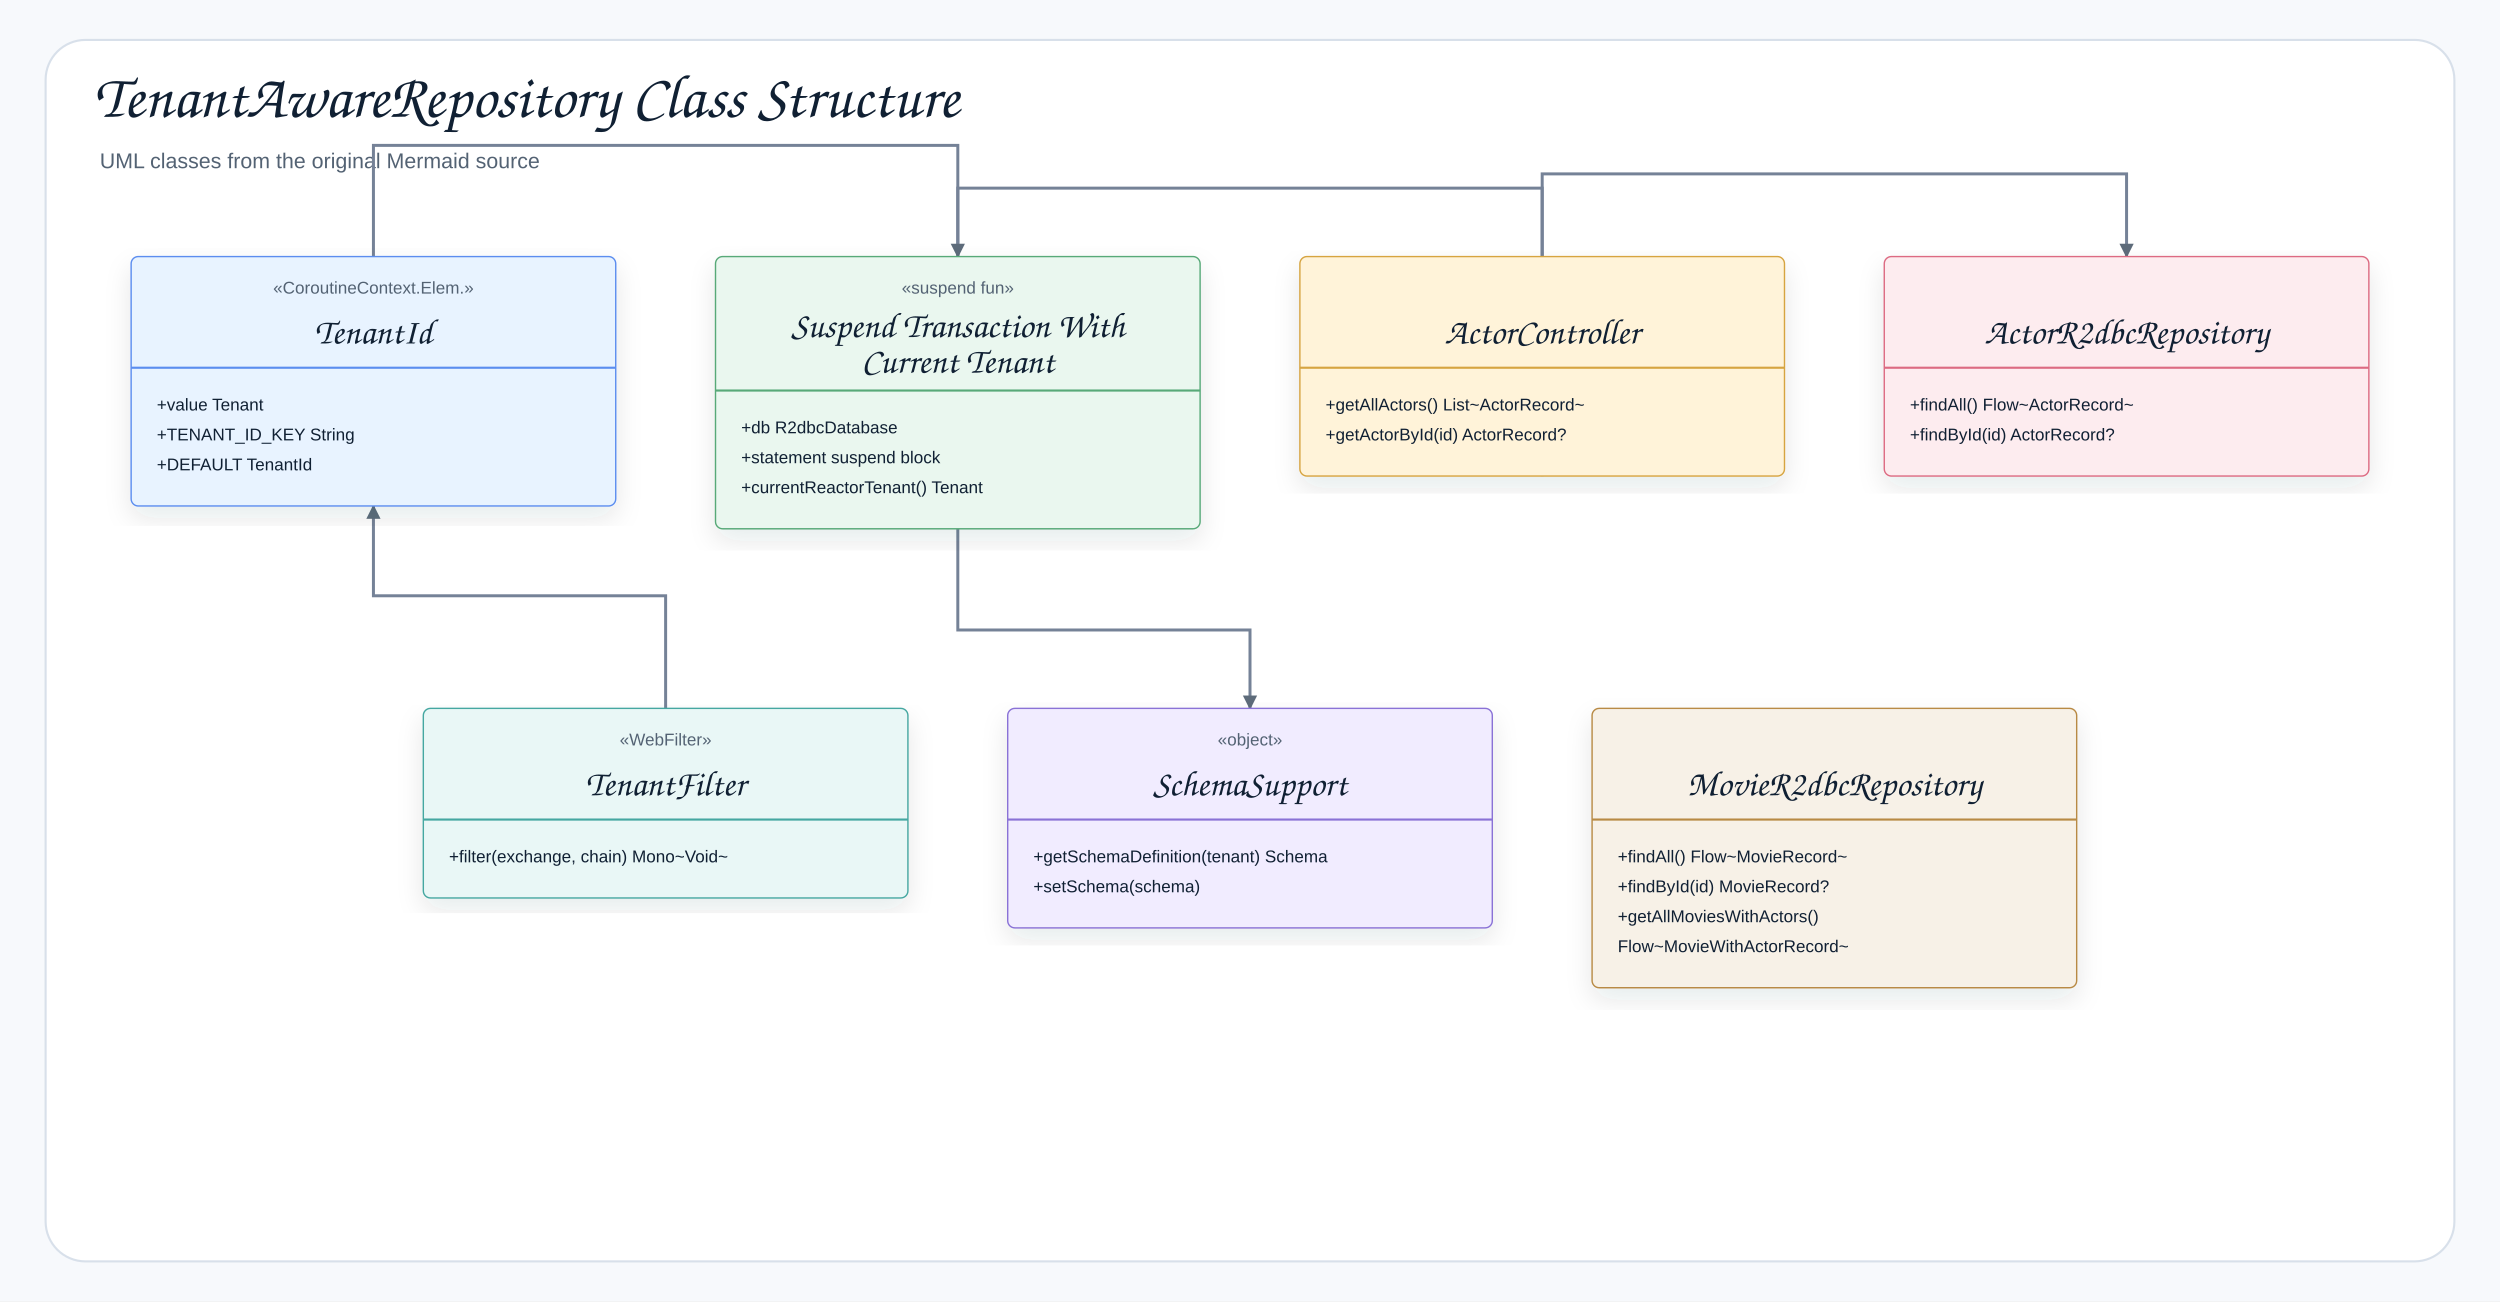
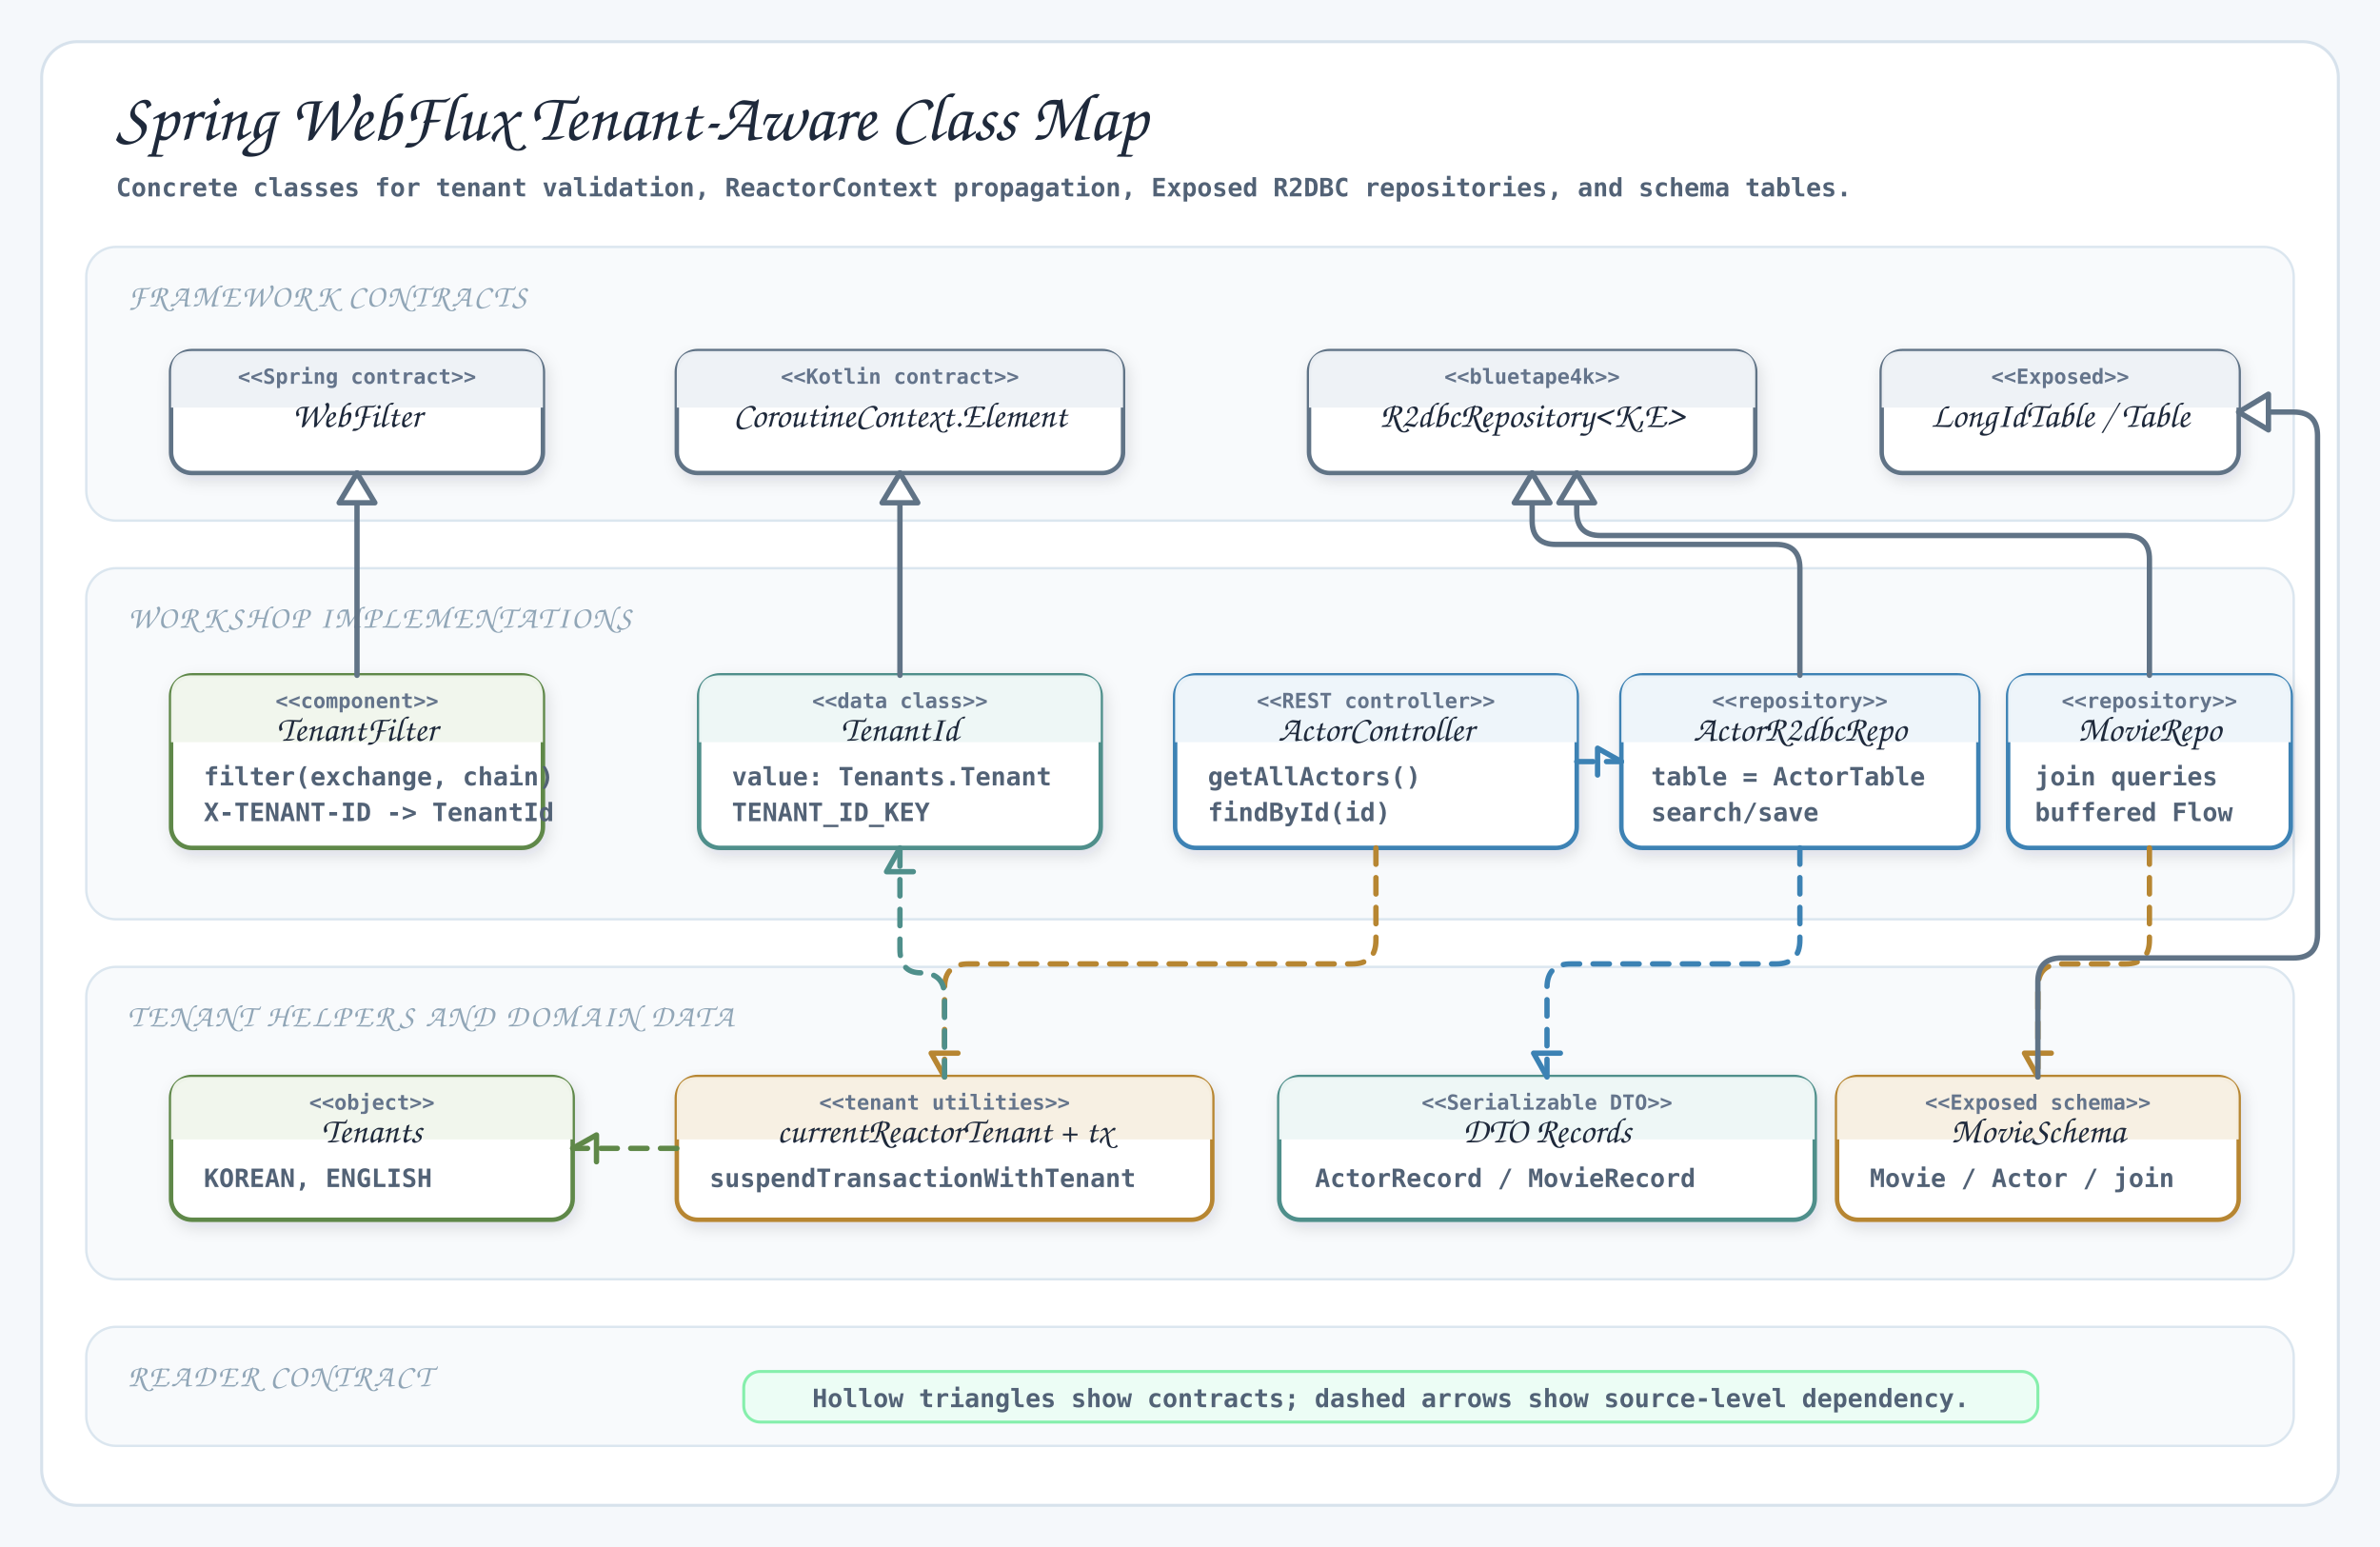
- <svg xmlns="http://www.w3.org/2000/svg" width="1754" height="913" viewBox="0 0 1754 913" role="img" aria-label="TenantAwareRepository Class Structure">
+ <svg xmlns="http://www.w3.org/2000/svg" viewBox="0 0 1600 1040" width="1600" height="1040" role="img" aria-label="Spring WebFlux tenant-aware class map">
  <defs>
-     <filter id="shadow" x="-8%" y="-8%" width="116%" height="116%">
-       <feDropShadow dx="0" dy="8" stdDeviation="9" flood-color="#1f2937" flood-opacity="0.10" />
+     <filter id="softShadow" x="-10%" y="-10%" width="120%" height="130%">
+       <feDropShadow dx="2" dy="4" stdDeviation="5" flood-color="#1f2937" flood-opacity="0.12" />
    </filter>
-     <marker id="openArrow" markerUnits="userSpaceOnUse" markerWidth="10" markerHeight="10" refX="9" refY="5" orient="auto">
-       <path d="M 0 0 L 10 5 L 0 10 Z" fill="#5D6B7A" />
-     </marker>
-     <marker id="inheritArrow" markerUnits="userSpaceOnUse" markerWidth="10" markerHeight="10" refX="9" refY="5" orient="auto">
-       <path d="M 0 0 L 10 5 L 0 10 Z" fill="#ffffff" />
-     </marker>
    <style>
-     .canvas{fill:#f7f9fc}.frame{fill:#fff;stroke:#d8e0ea;stroke-width:1.5}
-     .title{font-family:"Architects Daughter","Comic Sans MS","Comic Sans",cursive;font-size:43px;font-weight:400;fill:#102033}
-     .subtitle{font-family:"Comic Sans MS","Comic Sans","Comic Neue",Arial,sans-serif;font-size:15px;font-weight:400;fill:#536273}
-     .label{font-family:"Architects Daughter","Comic Sans MS","Comic Sans",cursive;font-size:25px;font-weight:400;fill:#102033}
-     .smallLabel{font-family:"Architects Daughter","Comic Sans MS","Comic Sans",cursive;font-size:21px;font-weight:400;fill:#102033}
-     .mono{font-family:"Comic Sans MS","Comic Sans","Comic Neue",Arial,sans-serif;font-size:12px;font-weight:400;fill:#102033}
-     .small{font-family:"Comic Sans MS","Comic Sans","Comic Neue",Arial,sans-serif;font-size:12px;font-weight:400;fill:#536273}
-     .strong{font-family:"Comic Sans MS","Comic Sans","Comic Neue",Arial,sans-serif;font-size:13px;font-weight:400;fill:#102033}
-     .card{stroke-width:2.1;filter:url(#shadow)}.compartment{stroke-width:1.5;fill:none}
-     .line{stroke:#758297;stroke-width:2.1;fill:none;marker-end:url(#openArrow)}
-     .plainLine{stroke:#758297;stroke-width:2.1;fill:none}
-     .dashed{stroke:#758297;stroke-width:2.1;stroke-dasharray:7 6;fill:none;marker-end:url(#openArrow)}
-     .inheritLine{stroke:#758297;stroke-width:2.2;fill:none;marker-end:url(#inheritArrow)}
-     .implLine{stroke:#758297;stroke-width:2.2;stroke-dasharray:8 7;fill:none;marker-end:url(#inheritArrow)}
-   </style>
+       .canvas{fill:#f5f8fb}
+       .frame{fill:#fff;stroke:#d7e2ec;stroke-width:2}
+       .lane{fill:#f8fafc;stroke:#dbe6ef;stroke-width:1.6}
+       .laneTitle{font-family:"Architects Daughter","Comic Sans MS",cursive;font-size:21px;letter-spacing:.08em;fill:#91a6b7}
+       .title{font-family:"Architects Daughter","Comic Sans MS",cursive;font-size:46px;fill:#1e293b}
+       .subtitle,.detail,.note{font-family:"Comic Mono","SFMono-Regular",monospace;font-size:17px;fill:#526276;font-weight:700}
+       .tiny{font-family:"Comic Mono","SFMono-Regular",monospace;font-size:14px;fill:#64748b;font-weight:700}
+       .cardTitle{font-family:"Architects Daughter","Comic Sans MS",cursive;font-size:24px;fill:#1e293b}
+       .card{filter:url(#softShadow)}
+       .header{opacity:.97}
+       .connector{fill:none;stroke-width:3.6;stroke-linecap:round;stroke-linejoin:round}
+       .dash{stroke-dasharray:11 9}
+       .blue{stroke:#3c82b4}.green{stroke:#5f8848}.gold{stroke:#b78632}.teal{stroke:#4f8f8b}.red{stroke:#b76b6b}.slate{stroke:#607386}
+       .blueFill{fill:#eef5fa}.greenFill{fill:#f1f6ec}.goldFill{fill:#f7f0e2}.tealFill{fill:#eef7f6}.redFill{fill:#f8eeee}.slateFill{fill:#eef2f6}
+       .noteBox{fill:#ecfdf5;stroke:#86efac;stroke-width:2}
+     </style>
  </defs>
-   <rect class="canvas" width="1754" height="913" />
-   <rect class="frame" x="32" y="28" width="1690" height="857" rx="28" />
-   <text class="title" x="66" y="82">TenantAwareRepository Class Structure</text>
-   <text class="subtitle" x="70" y="118">UML classes from the original Mermaid source</text>
-   <path class="line" d="M672 180 L672 102 L262 102 L262 355" data-connector="line" />
-   <path class="line" d="M672 371 L672 442 L877 442 L877 497" data-connector="line" />
-   <path class="line" d="M1082 334 L1082 122 L1492 122 L1492 180" data-connector="line" />
-   <path class="line" d="M1082 334 L1082 132 L672 132 L672 180" data-connector="line" />
-   <path class="line" d="M467 497 L467 418 L262 418 L262 355" data-connector="line" />
-   <g transform="translate(92,180)">
-     <rect filter="url(#shadow)" x="0" y="0" width="340" height="175" rx="5" fill="#E8F3FF" stroke="#5B8DEF" />
-     <line class="compartment" x1="0" y1="78" x2="340" y2="78" stroke="#5B8DEF" />
-     <text class="small" x="170" y="26" text-anchor="middle">«CoroutineContext.Elem.»</text>
-     <text class="label" x="170" y="61" text-anchor="middle">TenantId</text>
-     <text class="mono" x="18" y="108">+value Tenant</text>
-     <text class="mono" x="18" y="129">+TENANT_ID_KEY String</text>
-     <text class="mono" x="18" y="150">+DEFAULT TenantId</text>
+   <rect width="1600" height="1040" class="canvas" />
+   <rect x="28" y="28" width="1544" height="984" rx="24" class="frame" />
+   <text x="78" y="94" class="title">Spring WebFlux Tenant-Aware Class Map</text>
+   <text x="78" y="132" class="subtitle">Concrete classes for tenant validation, ReactorContext propagation, Exposed R2DBC repositories, and schema tables.</text>
+   <rect x="58" y="166" width="1484" height="184" rx="20" class="lane" />
+   <text x="86" y="206" class="laneTitle">FRAMEWORK CONTRACTS</text>
+   <rect x="58" y="382" width="1484" height="236" rx="20" class="lane" />
+   <text x="86" y="422" class="laneTitle">WORKSHOP IMPLEMENTATIONS</text>
+   <rect x="58" y="650" width="1484" height="210" rx="20" class="lane" />
+   <text x="86" y="690" class="laneTitle">TENANT HELPERS AND DOMAIN DATA</text>
+   <rect x="58" y="892" width="1484" height="80" rx="20" class="lane" />
+   <text x="86" y="932" class="laneTitle">READER CONTRACT</text>
+   <g data-card="WebFilter" data-x="115" data-y="236" data-width="250" data-height="82">
+     <rect x="115" y="236" width="250" height="82" rx="14" fill="#fff" stroke="#607386" stroke-width="3" class="card" />
+     <path class="header slateFill" d="M115,274 L115,250 Q115,236 129,236 L351,236 Q365,236 365,250 L365,274 Z" />
+     <text x="240" y="258" class="tiny" text-anchor="middle">&lt;&lt;Spring contract&gt;&gt;</text>
+     <text x="240" y="287" class="cardTitle" text-anchor="middle">WebFilter</text>
  </g>
-   <g transform="translate(502,180)">
-     <rect filter="url(#shadow)" x="0" y="0" width="340" height="191" rx="5" fill="#EAF7EF" stroke="#58A978" />
-     <line class="compartment" x1="0" y1="94" x2="340" y2="94" stroke="#58A978" />
-     <text class="small" x="170" y="26" text-anchor="middle">«suspend fun»</text>
-     <text class="label" x="170" y="56.5" text-anchor="middle">Suspend Transaction With</text>
-     <text class="label" x="170" y="81.5" text-anchor="middle">Current Tenant</text>
-     <text class="mono" x="18" y="124">+db R2dbcDatabase</text>
-     <text class="mono" x="18" y="145">+statement suspend block</text>
-     <text class="mono" x="18" y="166">+currentReactorTenant() Tenant</text>
+   <g data-card="CoroutineContext.Element" data-x="455" data-y="236" data-width="300" data-height="82">
+     <rect x="455" y="236" width="300" height="82" rx="14" fill="#fff" stroke="#607386" stroke-width="3" class="card" />
+     <path class="header slateFill" d="M455,274 L455,250 Q455,236 469,236 L741,236 Q755,236 755,250 L755,274 Z" />
+     <text x="605" y="258" class="tiny" text-anchor="middle">&lt;&lt;Kotlin contract&gt;&gt;</text>
+     <text x="605" y="287" class="cardTitle" text-anchor="middle">CoroutineContext.Element</text>
  </g>
-   <g transform="translate(912,180)">
-     <rect filter="url(#shadow)" x="0" y="0" width="340" height="154" rx="5" fill="#FFF3D9" stroke="#D6A441" />
-     <line class="compartment" x1="0" y1="78" x2="340" y2="78" stroke="#D6A441" />
-     <text class="small" x="170" y="26" text-anchor="middle" />
-     <text class="label" x="170" y="61" text-anchor="middle">ActorController</text>
-     <text class="mono" x="18" y="108">+getAllActors() List~ActorRecord~</text>
-     <text class="mono" x="18" y="129">+getActorById(id) ActorRecord?</text>
+   <g data-card="R2dbcRepository" data-x="880" data-y="236" data-width="300" data-height="82">
+     <rect x="880" y="236" width="300" height="82" rx="14" fill="#fff" stroke="#607386" stroke-width="3" class="card" />
+     <path class="header slateFill" d="M880,274 L880,250 Q880,236 894,236 L1166,236 Q1180,236 1180,250 L1180,274 Z" />
+     <text x="1030" y="258" class="tiny" text-anchor="middle">&lt;&lt;bluetape4k&gt;&gt;</text>
+     <text x="1030" y="287" class="cardTitle" text-anchor="middle">R2dbcRepository&lt;K,E&gt;</text>
  </g>
-   <g transform="translate(1322,180)">
-     <rect filter="url(#shadow)" x="0" y="0" width="340" height="154" rx="5" fill="#FDECEF" stroke="#DC6B82" />
-     <line class="compartment" x1="0" y1="78" x2="340" y2="78" stroke="#DC6B82" />
-     <text class="small" x="170" y="26" text-anchor="middle" />
-     <text class="label" x="170" y="61" text-anchor="middle">ActorR2dbcRepository</text>
-     <text class="mono" x="18" y="108">+findAll() Flow~ActorRecord~</text>
-     <text class="mono" x="18" y="129">+findById(id) ActorRecord?</text>
+   <g data-card="Exposed Tables" data-x="1265" data-y="236" data-width="240" data-height="82">
+     <rect x="1265" y="236" width="240" height="82" rx="14" fill="#fff" stroke="#607386" stroke-width="3" class="card" />
+     <path class="header slateFill" d="M1265,274 L1265,250 Q1265,236 1279,236 L1491,236 Q1505,236 1505,250 L1505,274 Z" />
+     <text x="1385" y="258" class="tiny" text-anchor="middle">&lt;&lt;Exposed&gt;&gt;</text>
+     <text x="1385" y="287" class="cardTitle" text-anchor="middle">LongIdTable / Table</text>
  </g>
-   <g transform="translate(297,497)">
-     <rect filter="url(#shadow)" x="0" y="0" width="340" height="133" rx="5" fill="#E9F7F6" stroke="#45A7A1" />
-     <line class="compartment" x1="0" y1="78" x2="340" y2="78" stroke="#45A7A1" />
-     <text class="small" x="170" y="26" text-anchor="middle">«WebFilter»</text>
-     <text class="label" x="170" y="61" text-anchor="middle">TenantFilter</text>
-     <text class="mono" x="18" y="108">+filter(exchange, chain) Mono~Void~</text>
+   <g data-card="TenantFilter" data-x="115" data-y="454" data-width="250" data-height="116">
+     <rect x="115" y="454" width="250" height="116" rx="14" fill="#fff" stroke="#5f8848" stroke-width="3" class="card" />
+     <path class="header greenFill" d="M115,499 L115,468 Q115,454 129,454 L351,454 Q365,454 365,468 L365,499 Z" />
+     <text x="240" y="476" class="tiny" text-anchor="middle">&lt;&lt;component&gt;&gt;</text>
+     <text x="240" y="498" class="cardTitle" text-anchor="middle">TenantFilter</text>
+     <text x="137" y="528" class="detail">filter(exchange, chain)</text>
+     <text x="137" y="552" class="detail">X-TENANT-ID -&gt; TenantId</text>
  </g>
-   <g transform="translate(707,497)">
-     <rect filter="url(#shadow)" x="0" y="0" width="340" height="154" rx="5" fill="#F1ECFF" stroke="#8A72D6" />
-     <line class="compartment" x1="0" y1="78" x2="340" y2="78" stroke="#8A72D6" />
-     <text class="small" x="170" y="26" text-anchor="middle">«object»</text>
-     <text class="label" x="170" y="61" text-anchor="middle">SchemaSupport</text>
-     <text class="mono" x="18" y="108">+getSchemaDefinition(tenant) Schema</text>
-     <text class="mono" x="18" y="129">+setSchema(schema)</text>
+   <g data-card="TenantId" data-x="470" data-y="454" data-width="270" data-height="116">
+     <rect x="470" y="454" width="270" height="116" rx="14" fill="#fff" stroke="#4f8f8b" stroke-width="3" class="card" />
+     <path class="header tealFill" d="M470,499 L470,468 Q470,454 484,454 L726,454 Q740,454 740,468 L740,499 Z" />
+     <text x="605" y="476" class="tiny" text-anchor="middle">&lt;&lt;data class&gt;&gt;</text>
+     <text x="605" y="498" class="cardTitle" text-anchor="middle">TenantId</text>
+     <text x="492" y="528" class="detail">value: Tenants.Tenant</text>
+     <text x="492" y="552" class="detail">TENANT_ID_KEY</text>
  </g>
-   <g transform="translate(1117,497)">
-     <rect filter="url(#shadow)" x="0" y="0" width="340" height="196" rx="5" fill="#F7F1E7" stroke="#B88A44" />
-     <line class="compartment" x1="0" y1="78" x2="340" y2="78" stroke="#B88A44" />
-     <text class="small" x="170" y="26" text-anchor="middle" />
-     <text class="label" x="170" y="61" text-anchor="middle">MovieR2dbcRepository</text>
-     <text class="mono" x="18" y="108">+findAll() Flow~MovieRecord~</text>
-     <text class="mono" x="18" y="129">+findById(id) MovieRecord?</text>
-     <text class="mono" x="18" y="150">+getAllMoviesWithActors()</text>
-     <text class="mono" x="18" y="171">Flow~MovieWithActorRecord~</text>
+   <g data-card="ActorController" data-x="790" data-y="454" data-width="270" data-height="116">
+     <rect x="790" y="454" width="270" height="116" rx="14" fill="#fff" stroke="#3c82b4" stroke-width="3" class="card" />
+     <path class="header blueFill" d="M790,499 L790,468 Q790,454 804,454 L1046,454 Q1060,454 1060,468 L1060,499 Z" />
+     <text x="925" y="476" class="tiny" text-anchor="middle">&lt;&lt;REST controller&gt;&gt;</text>
+     <text x="925" y="498" class="cardTitle" text-anchor="middle">ActorController</text>
+     <text x="812" y="528" class="detail">getAllActors()</text>
+     <text x="812" y="552" class="detail">findById(id)</text>
  </g>
+   <g data-card="ActorR2dbcRepository" data-x="1090" data-y="454" data-width="240" data-height="116">
+     <rect x="1090" y="454" width="240" height="116" rx="14" fill="#fff" stroke="#3c82b4" stroke-width="3" class="card" />
+     <path class="header blueFill" d="M1090,499 L1090,468 Q1090,454 1104,454 L1316,454 Q1330,454 1330,468 L1330,499 Z" />
+     <text x="1210" y="476" class="tiny" text-anchor="middle">&lt;&lt;repository&gt;&gt;</text>
+     <text x="1210" y="498" class="cardTitle" text-anchor="middle">ActorR2dbcRepo</text>
+     <text x="1110" y="528" class="detail">table = ActorTable</text>
+     <text x="1110" y="552" class="detail">search/save</text>
+   </g>
+   <g data-card="MovieR2dbcRepository" data-x="1350" data-y="454" data-width="190" data-height="116">
+     <rect x="1350" y="454" width="190" height="116" rx="14" fill="#fff" stroke="#3c82b4" stroke-width="3" class="card" />
+     <path class="header blueFill" d="M1350,499 L1350,468 Q1350,454 1364,454 L1526,454 Q1540,454 1540,468 L1540,499 Z" />
+     <text x="1445" y="476" class="tiny" text-anchor="middle">&lt;&lt;repository&gt;&gt;</text>
+     <text x="1445" y="498" class="cardTitle" text-anchor="middle">MovieRepo</text>
+     <text x="1368" y="528" class="detail">join queries</text>
+     <text x="1368" y="552" class="detail">buffered Flow</text>
+   </g>
+   <g data-card="Tenants" data-x="115" data-y="724" data-width="270" data-height="96">
+     <rect x="115" y="724" width="270" height="96" rx="14" fill="#fff" stroke="#5f8848" stroke-width="3" class="card" />
+     <path class="header greenFill" d="M115,766 L115,738 Q115,724 129,724 L371,724 Q385,724 385,738 L385,766 Z" />
+     <text x="250" y="746" class="tiny" text-anchor="middle">&lt;&lt;object&gt;&gt;</text>
+     <text x="250" y="768" class="cardTitle" text-anchor="middle">Tenants</text>
+     <text x="137" y="798" class="detail">KOREAN, ENGLISH</text>
+   </g>
+   <g data-card="Tenant transaction helpers" data-x="455" data-y="724" data-width="360" data-height="96">
+     <rect x="455" y="724" width="360" height="96" rx="14" fill="#fff" stroke="#b78632" stroke-width="3" class="card" />
+     <path class="header goldFill" d="M455,766 L455,738 Q455,724 469,724 L801,724 Q815,724 815,738 L815,766 Z" />
+     <text x="635" y="746" class="tiny" text-anchor="middle">&lt;&lt;tenant utilities&gt;&gt;</text>
+     <text x="635" y="768" class="cardTitle" text-anchor="middle">currentReactorTenant + tx</text>
+     <text x="477" y="798" class="detail">suspendTransactionWithTenant</text>
+   </g>
+   <g data-card="DTO records" data-x="860" data-y="724" data-width="360" data-height="96">
+     <rect x="860" y="724" width="360" height="96" rx="14" fill="#fff" stroke="#4f8f8b" stroke-width="3" class="card" />
+     <path class="header tealFill" d="M860,766 L860,738 Q860,724 874,724 L1206,724 Q1220,724 1220,738 L1220,766 Z" />
+     <text x="1040" y="746" class="tiny" text-anchor="middle">&lt;&lt;Serializable DTO&gt;&gt;</text>
+     <text x="1040" y="768" class="cardTitle" text-anchor="middle">DTO Records</text>
+     <text x="884" y="798" class="detail">ActorRecord / MovieRecord</text>
+   </g>
+   <g data-card="MovieSchema" data-x="1235" data-y="724" data-width="270" data-height="96">
+     <rect x="1235" y="724" width="270" height="96" rx="14" fill="#fff" stroke="#b78632" stroke-width="3" class="card" />
+     <path class="header goldFill" d="M1235,766 L1235,738 Q1235,724 1249,724 L1491,724 Q1505,724 1505,738 L1505,766 Z" />
+     <text x="1370" y="746" class="tiny" text-anchor="middle">&lt;&lt;Exposed schema&gt;&gt;</text>
+     <text x="1370" y="768" class="cardTitle" text-anchor="middle">MovieSchema</text>
+     <text x="1257" y="798" class="detail">Movie / Actor / join</text>
+   </g>
+   <path class="connector slate" data-connector="tenant-filter-implements" d="M240 454 L240 318" />
+   <polygon points="240,318 228,338 252,338" fill="#fff" stroke="#607386" stroke-width="3.6" stroke-linejoin="round" stroke-dasharray="none" />
+   <path class="connector slate" data-connector="tenant-id-implements" d="M605 454 L605 318" />
+   <polygon points="605,318 593,338 617,338" fill="#fff" stroke="#607386" stroke-width="3.6" stroke-linejoin="round" stroke-dasharray="none" />
+   <path class="connector slate" data-connector="actor-repo-extends" d="M1210 454 L1210 382 Q1210 366 1194 366 L1046 366 Q1030 366 1030 350 L1030 318" />
+   <polygon points="1030,318 1018,338 1042,338" fill="#fff" stroke="#607386" stroke-width="3.6" stroke-linejoin="round" stroke-dasharray="none" />
+   <path class="connector slate" data-connector="movie-repo-extends" d="M1445 454 L1445 376 Q1445 360 1429 360 L1076 360 Q1060 360 1060 344 L1060 318" />
+   <polygon points="1060,318 1048,338 1072,338" fill="#fff" stroke="#607386" stroke-width="3.6" stroke-linejoin="round" stroke-dasharray="none" />
+   <path class="connector blue dash" data-connector="controller-uses-repo" d="M1060 512 L1090 512" />
+   <polyline points="1090,512 1074,503 1074,521" fill="none" stroke="#3c82b4" stroke-width="3.6" stroke-linecap="round" stroke-linejoin="round" stroke-dasharray="none" />
+   <path class="connector gold dash" data-connector="controller-uses-tx" d="M925 570 L925 632 Q925 648 909 648 L651 648 Q635 648 635 664 L635 724" />
+   <polyline points="635,724 626,708 644,708" fill="none" stroke="#b78632" stroke-width="3.6" stroke-linecap="round" stroke-linejoin="round" stroke-dasharray="none" />
+   <path class="connector teal dash" data-connector="tx-reads-tenant-id" d="M635 724 L635 670 Q635 654 619 654 Q605 654 605 638 L605 570" />
+   <polyline points="605,570 596,586 614,586" fill="none" stroke="#4f8f8b" stroke-width="3.6" stroke-linecap="round" stroke-linejoin="round" stroke-dasharray="none" />
+   <path class="connector green dash" data-connector="tx-uses-tenants" d="M455 772 L385 772" />
+   <polyline points="385,772 401,763 401,781" fill="none" stroke="#5f8848" stroke-width="3.6" stroke-linecap="round" stroke-linejoin="round" stroke-dasharray="none" />
+   <path class="connector blue dash" data-connector="repos-map-dto" d="M1210 570 L1210 632 Q1210 648 1194 648 L1056 648 Q1040 648 1040 664 L1040 724" />
+   <polyline points="1040,724 1031,708 1049,708" fill="none" stroke="#3c82b4" stroke-width="3.6" stroke-linecap="round" stroke-linejoin="round" stroke-dasharray="none" />
+   <path class="connector gold dash" data-connector="repos-use-schema" d="M1445 570 L1445 632 Q1445 648 1429 648 L1386 648 Q1370 648 1370 664 L1370 724" />
+   <polyline points="1370,724 1361,708 1379,708" fill="none" stroke="#b78632" stroke-width="3.6" stroke-linecap="round" stroke-linejoin="round" stroke-dasharray="none" />
+   <path class="connector slate" data-connector="schema-extends-table" d="M1370 724 L1370 660 Q1370 644 1386 644 L1542 644 Q1558 644 1558 628 L1558 293 Q1558 277 1542 277 L1505 277" />
+   <polygon points="1505,277 1525,265 1525,289" fill="#fff" stroke="#607386" stroke-width="3.6" stroke-linejoin="round" stroke-dasharray="none" />
+   <rect x="500" y="922" width="870" height="34" rx="11" class="noteBox" />
+   <text x="935" y="946" class="note" text-anchor="middle">Hollow triangles show contracts; dashed arrows show source-level dependency.</text>
</svg>
